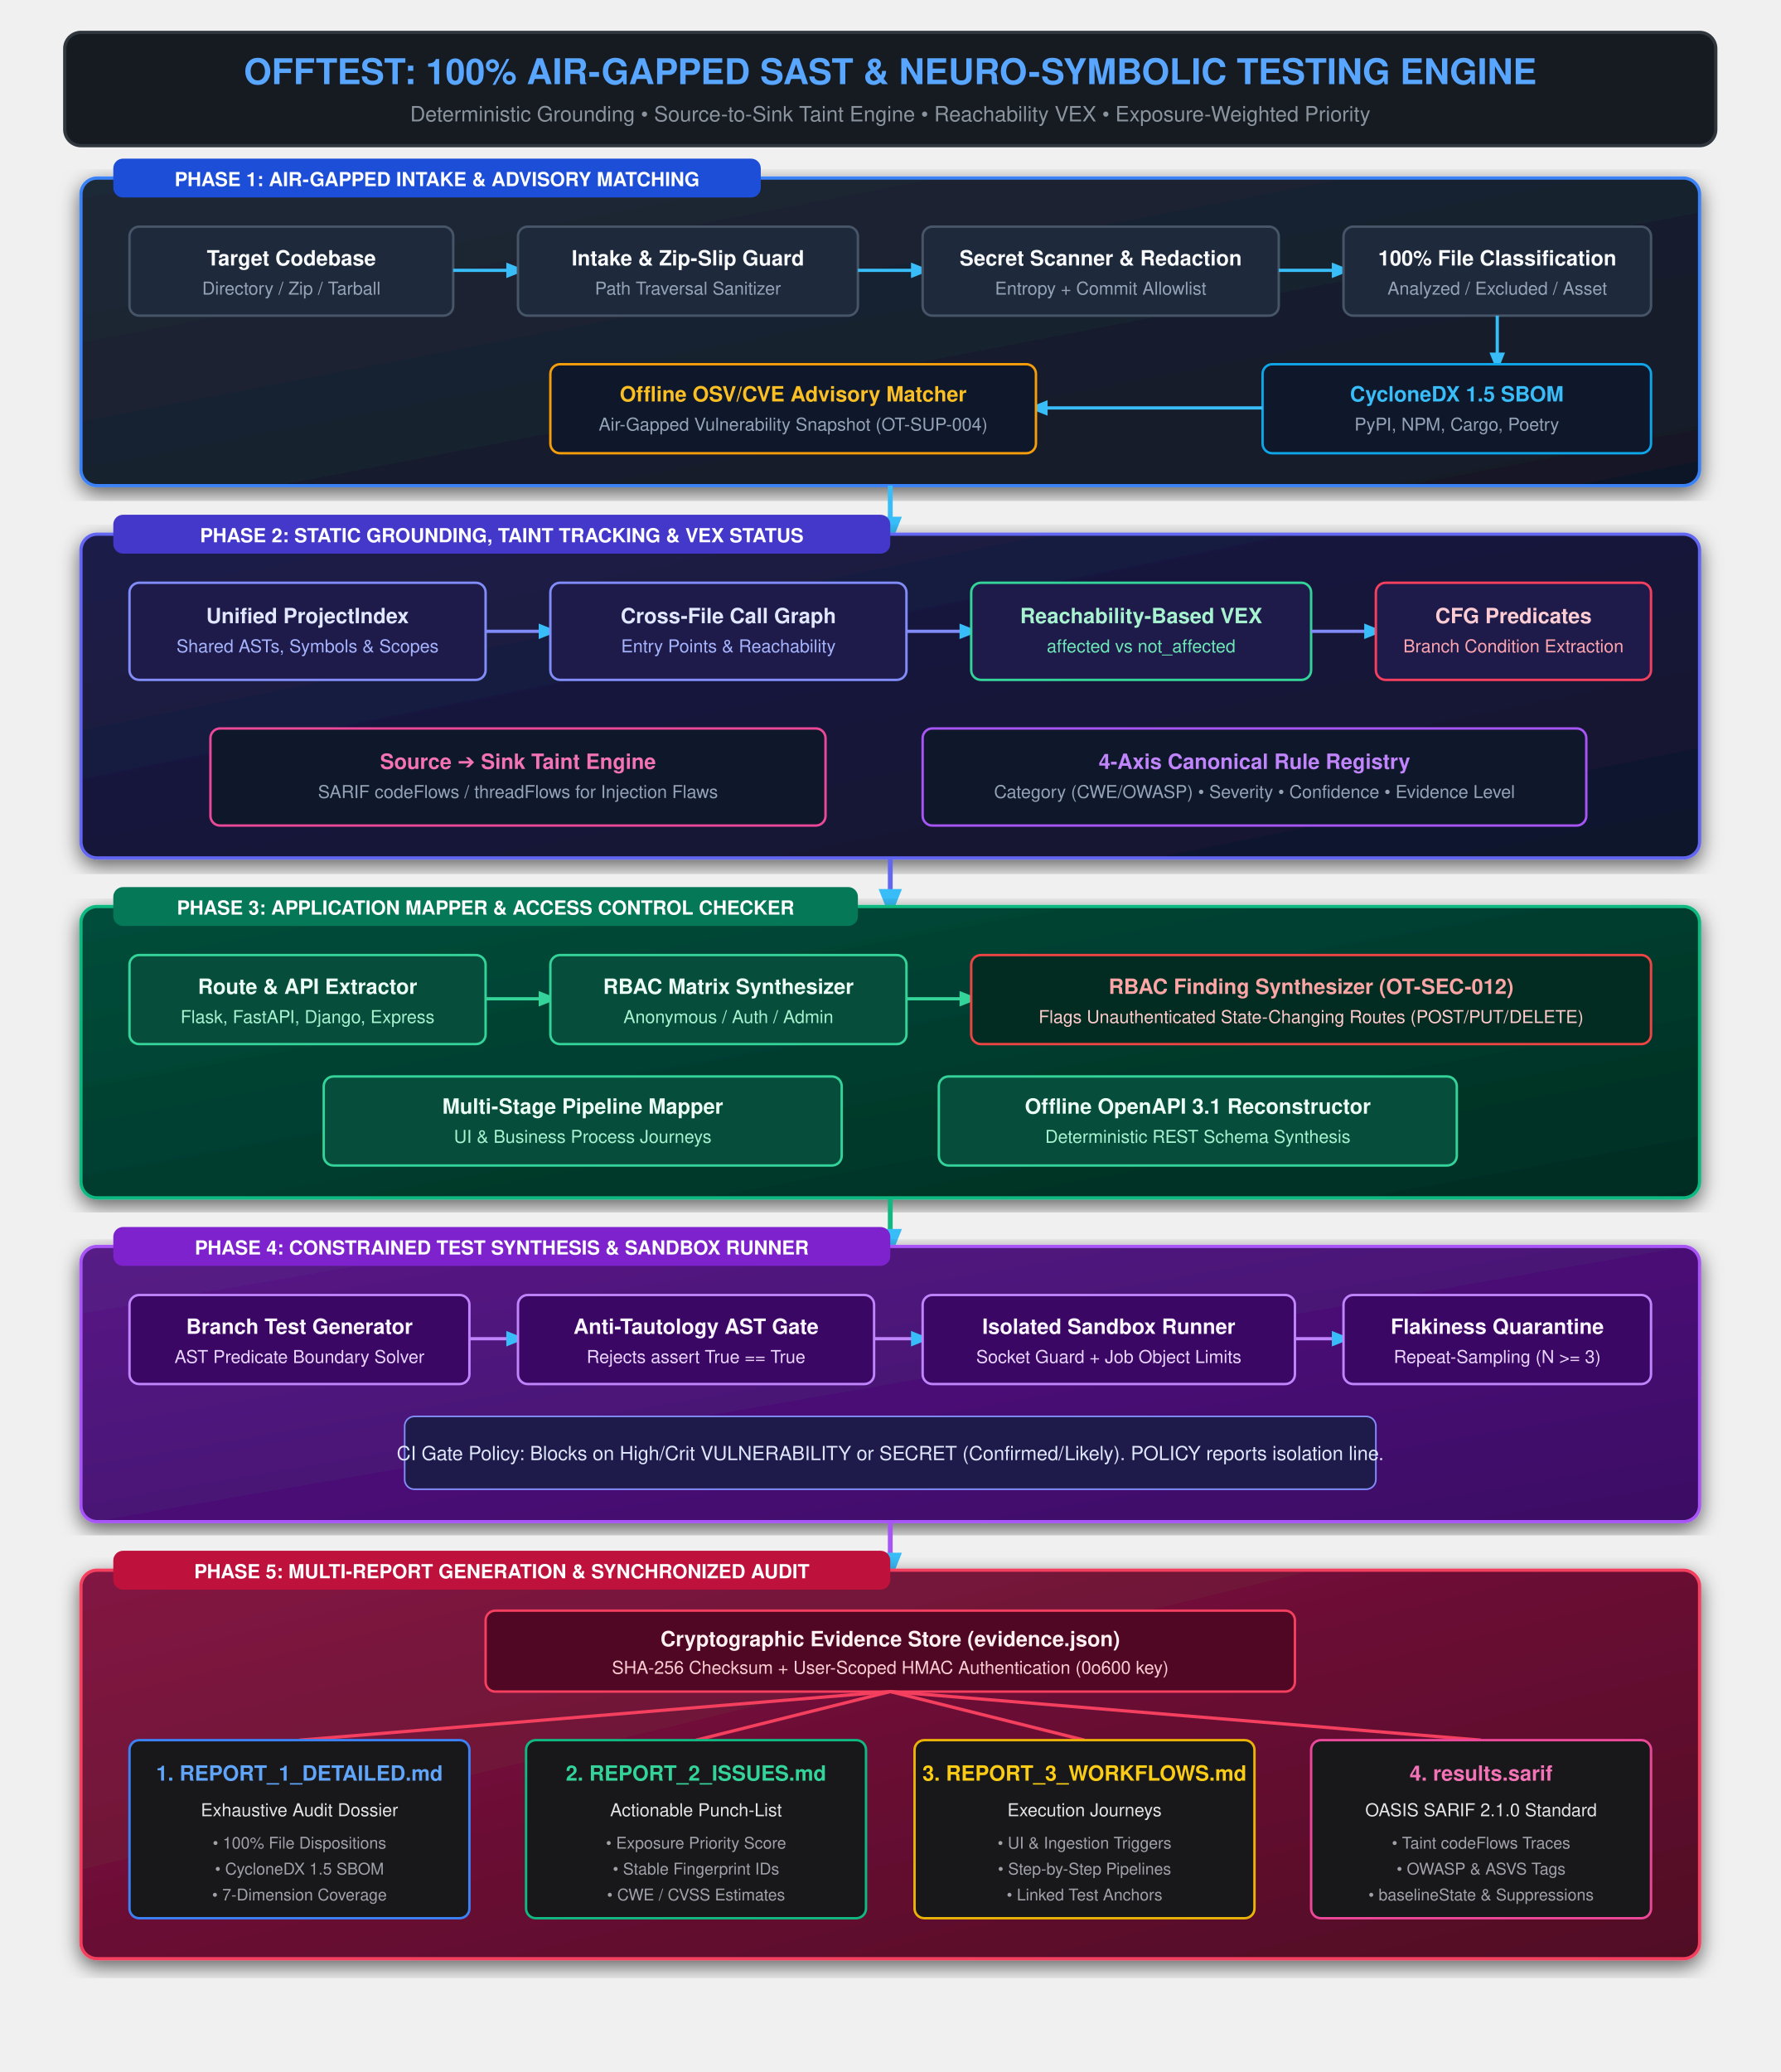
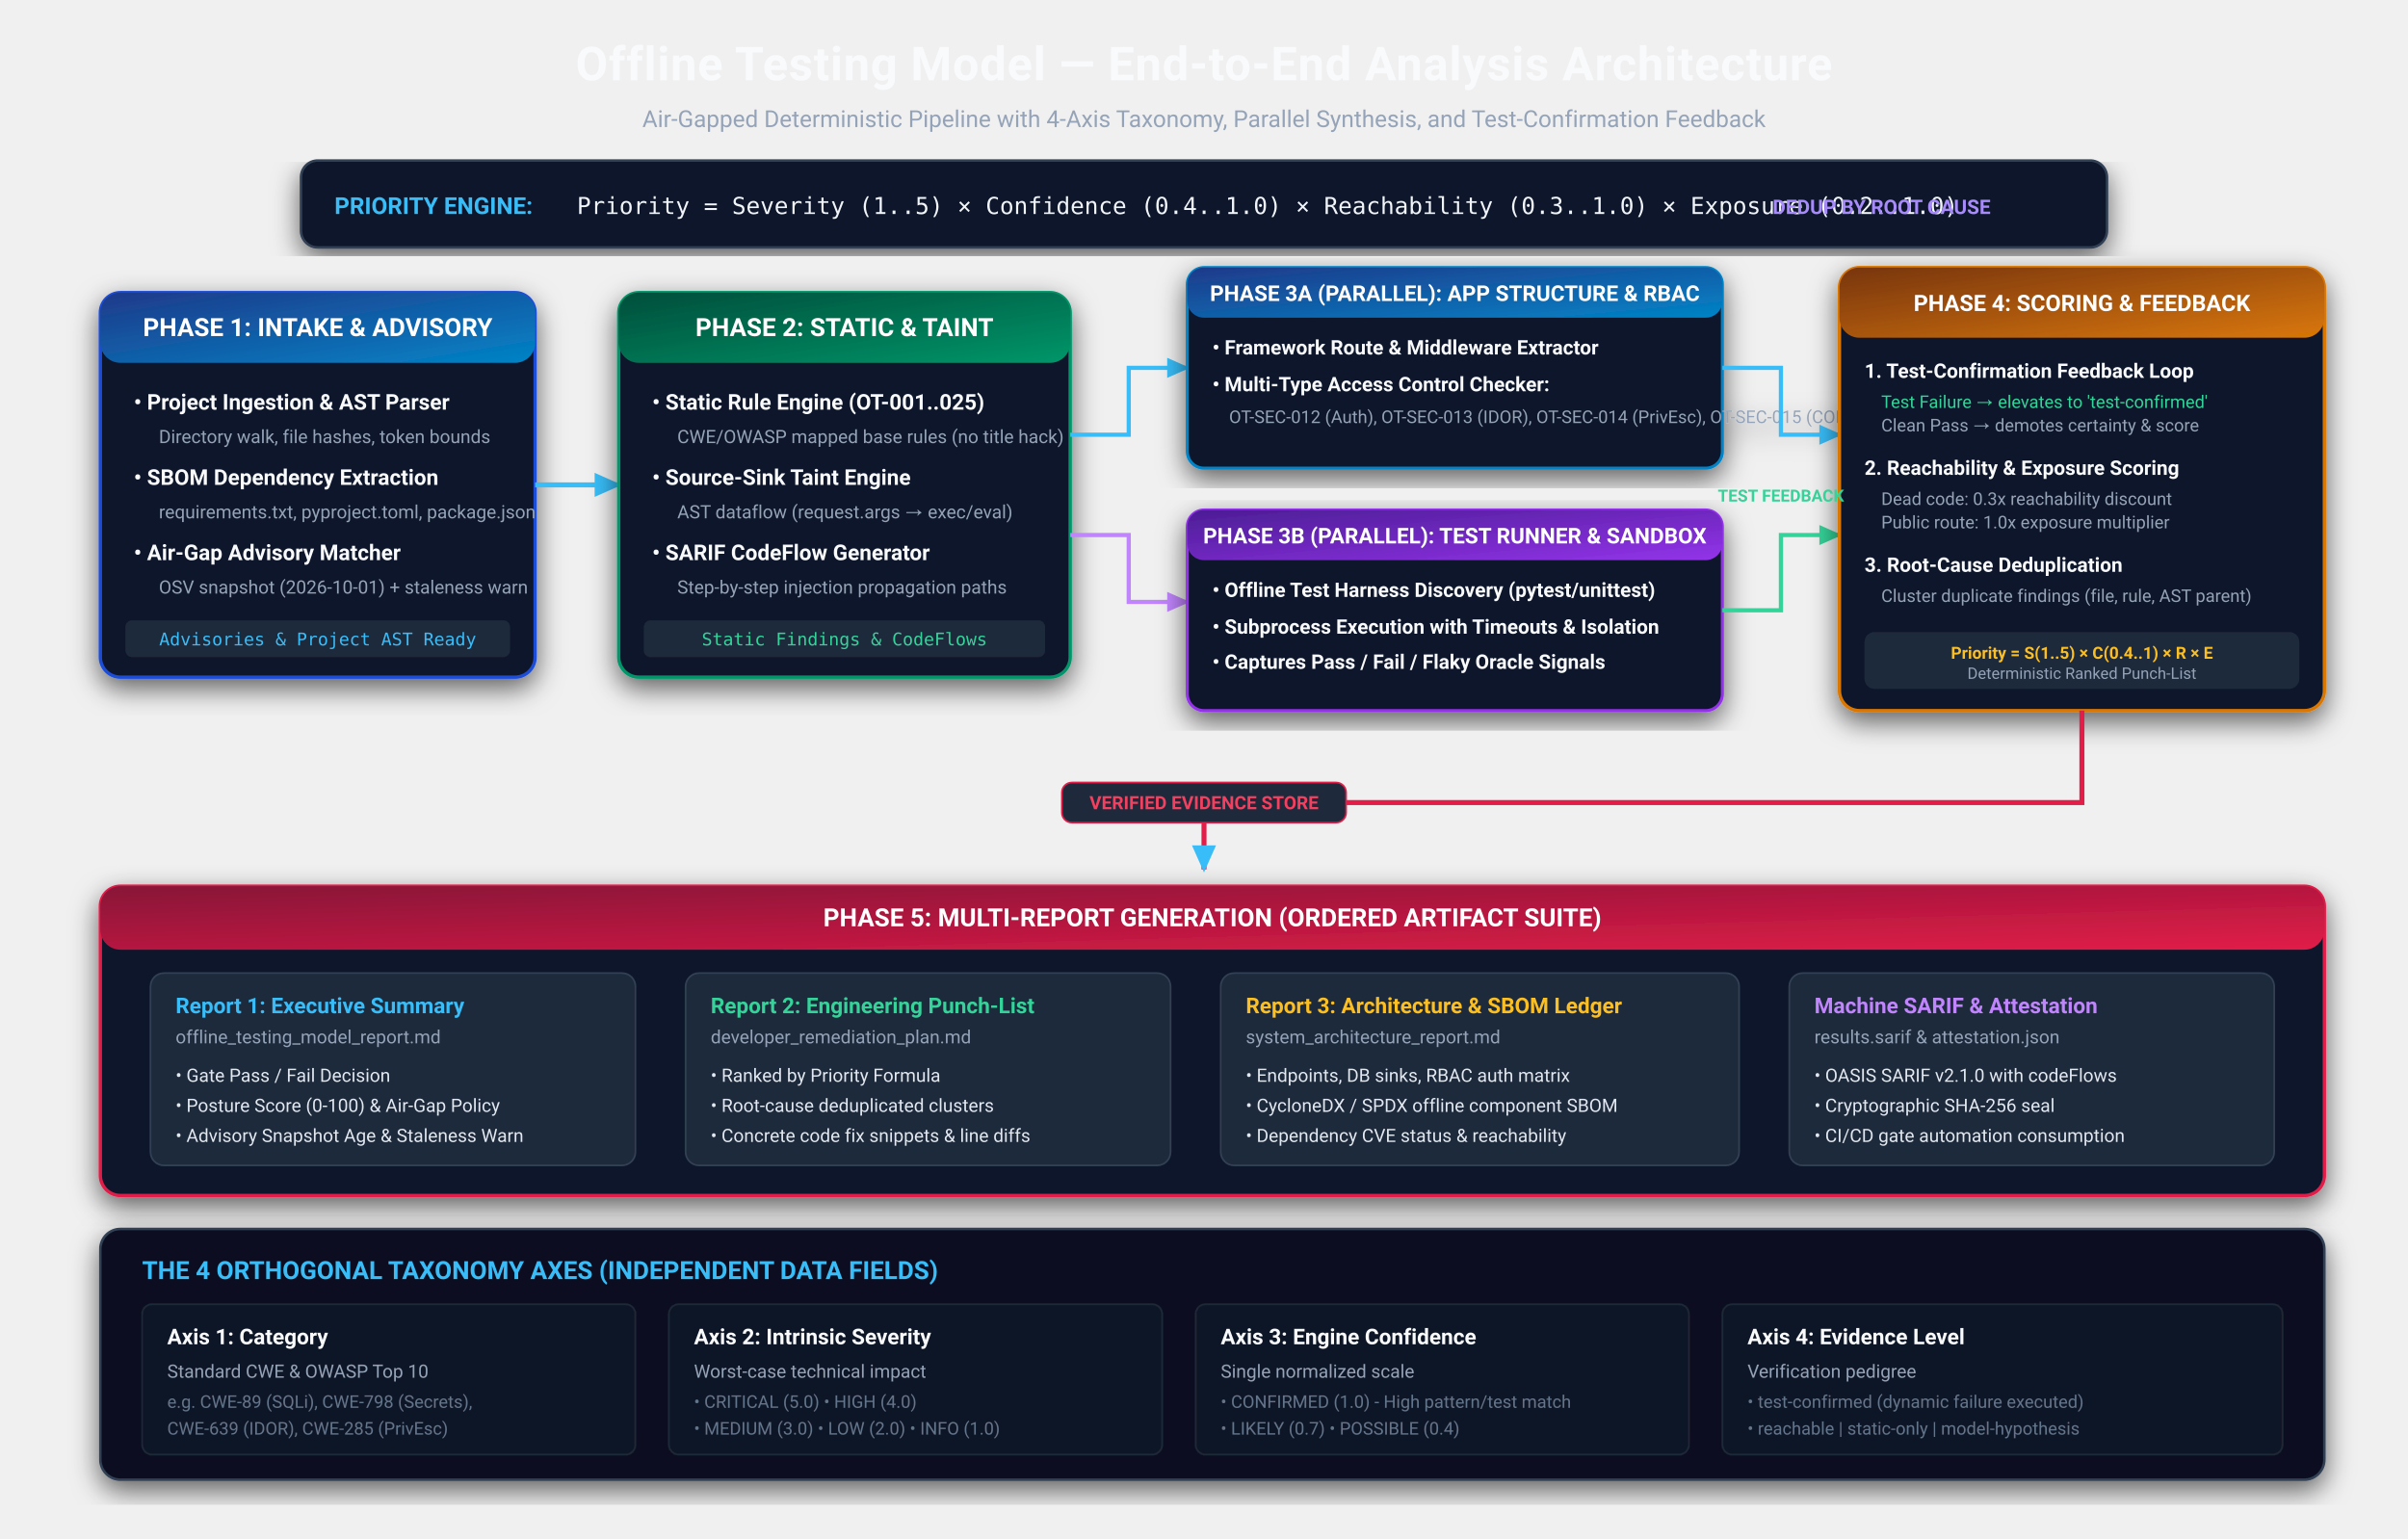
- <svg xmlns="http://www.w3.org/2000/svg" viewBox="0 0 1100 1280" width="100%" height="100%" style="background:#0d1117; font-family:-apple-system, BlinkMacSystemFont, 'Segoe UI', Helvetica, Arial, sans-serif;">
+ <svg xmlns="http://www.w3.org/2000/svg" viewBox="0 0 1440 920" width="100%" height="100%" style="background:#090d16; font-family:-apple-system, BlinkMacSystemFont, 'Segoe UI', Roboto, Helvetica, Arial, sans-serif;">
  <defs>
-     <linearGradient id="p1Grad" x1="0%" y1="0%" x2="100%" y2="100%">
-       <stop offset="0%" stop-color="#1f2937" />
-       <stop offset="100%" stop-color="#111827" />
+     <linearGradient id="grad-blue" x1="0%" y1="0%" x2="100%" y2="100%">
+       <stop offset="0%" stop-color="#1e3a8a" />
+       <stop offset="100%" stop-color="#0284c7" />
    </linearGradient>
-     <linearGradient id="p2Grad" x1="0%" y1="0%" x2="100%" y2="100%">
-       <stop offset="0%" stop-color="#1e1b4b" />
-       <stop offset="100%" stop-color="#0f172a" />
+     <linearGradient id="grad-purple" x1="0%" y1="0%" x2="100%" y2="100%">
+       <stop offset="0%" stop-color="#4c1d95" />
+       <stop offset="100%" stop-color="#9333ea" />
    </linearGradient>
-     <linearGradient id="p3Grad" x1="0%" y1="0%" x2="100%" y2="100%">
+     <linearGradient id="grad-emerald" x1="0%" y1="0%" x2="100%" y2="100%">
      <stop offset="0%" stop-color="#064e3b" />
-       <stop offset="100%" stop-color="#022c22" />
+       <stop offset="100%" stop-color="#059669" />
    </linearGradient>
-     <linearGradient id="p4Grad" x1="0%" y1="0%" x2="100%" y2="100%">
-       <stop offset="0%" stop-color="#581c87" />
-       <stop offset="100%" stop-color="#3b0764" />
+     <linearGradient id="grad-amber" x1="0%" y1="0%" x2="100%" y2="100%">
+       <stop offset="0%" stop-color="#78350f" />
+       <stop offset="100%" stop-color="#d97706" />
    </linearGradient>
-     <linearGradient id="p5Grad" x1="0%" y1="0%" x2="100%" y2="100%">
-       <stop offset="0%" stop-color="#831843" />
-       <stop offset="100%" stop-color="#500724" />
+     <linearGradient id="grad-rose" x1="0%" y1="0%" x2="100%" y2="100%">
+       <stop offset="0%" stop-color="#881337" />
+       <stop offset="100%" stop-color="#e11d48" />
    </linearGradient>
-     <filter id="shadow" x="-5%" y="-5%" width="110%" height="110%">
-       <feDropShadow dx="0" dy="4" stdDeviation="6" flood-color="#000000" flood-opacity="0.6" />
+     <linearGradient id="grad-slate" x1="0%" y1="0%" x2="100%" y2="100%">
+       <stop offset="0%" stop-color="#1e293b" />
+       <stop offset="100%" stop-color="#334155" />
+     </linearGradient>
+     <filter id="shadow" x="-10%" y="-10%" width="120%" height="120%">
+       <feDropShadow dx="0" dy="6" stdDeviation="8" flood-color="#000000" flood-opacity="0.6" />
    </filter>
-     <marker id="arrow" viewBox="0 0 10 10" refX="6" refY="5" markerWidth="6" markerHeight="6" orient="auto-start-reverse">
-       <path d="M 0 1 L 10 5 L 0 9 z" fill="#38bdf8" />
+     <marker id="arrow" viewBox="0 0 10 10" refX="8" refY="5" markerWidth="6" markerHeight="6" orient="auto-start-reverse">
+       <path d="M 0 1 L 9 5 L 0 9 z" fill="#38bdf8" />
    </marker>
-     <marker id="arrowGreen" viewBox="0 0 10 10" refX="6" refY="5" markerWidth="6" markerHeight="6" orient="auto-start-reverse">
-       <path d="M 0 1 L 10 5 L 0 9 z" fill="#34d399" />
+     <marker id="arrow-green" viewBox="0 0 10 10" refX="8" refY="5" markerWidth="6" markerHeight="6" orient="auto-start-reverse">
+       <path d="M 0 1 L 9 5 L 0 9 z" fill="#34d399" />
+     </marker>
+     <marker id="arrow-purple" viewBox="0 0 10 10" refX="8" refY="5" markerWidth="6" markerHeight="6" orient="auto-start-reverse">
+       <path d="M 0 1 L 9 5 L 0 9 z" fill="#c084fc" />
    </marker>
  </defs>
-   <rect x="40" y="20" width="1020" height="70" rx="10" fill="#161b22" stroke="#30363d" stroke-width="2" />
-   <text x="550" y="52" fill="#58a6ff" font-size="22" font-weight="bold" text-anchor="middle">OFFTEST: 100% AIR-GAPPED SAST &amp; NEURO-SYMBOLIC TESTING ENGINE</text>
-   <text x="550" y="75" fill="#8b949e" font-size="13" text-anchor="middle">Deterministic Grounding • Source-to-Sink Taint Engine • Reachability VEX • Exposure-Weighted Priority</text>
-   <g transform="translate(50, 110)">
-     <rect width="1000" height="190" rx="10" fill="url(#p1Grad)" stroke="#3b82f6" stroke-width="2" filter="url(#shadow)" />
-     <rect x="20" y="-12" width="400" height="24" rx="6" fill="#1d4ed8" />
-     <text x="220" y="5" fill="#ffffff" font-size="12" font-weight="bold" text-anchor="middle">PHASE 1: AIR-GAPPED INTAKE &amp; ADVISORY MATCHING</text>
-     <rect x="30" y="30" width="200" height="55" rx="6" fill="#1e293b" stroke="#475569" stroke-width="1.5" />
-     <text x="130" y="54" fill="#f8fafc" font-size="13" font-weight="bold" text-anchor="middle">Target Codebase</text>
-     <text x="130" y="72" fill="#94a3b8" font-size="11" text-anchor="middle">Directory / Zip / Tarball</text>
-     <line x1="230" y1="57" x2="270" y2="57" stroke="#38bdf8" stroke-width="2" marker-end="url(#arrow)" />
-     <rect x="270" y="30" width="210" height="55" rx="6" fill="#1e293b" stroke="#475569" stroke-width="1.5" />
-     <text x="375" y="54" fill="#f8fafc" font-size="13" font-weight="bold" text-anchor="middle">Intake &amp; Zip-Slip Guard</text>
-     <text x="375" y="72" fill="#94a3b8" font-size="11" text-anchor="middle">Path Traversal Sanitizer</text>
-     <line x1="480" y1="57" x2="520" y2="57" stroke="#38bdf8" stroke-width="2" marker-end="url(#arrow)" />
-     <rect x="520" y="30" width="220" height="55" rx="6" fill="#1e293b" stroke="#475569" stroke-width="1.5" />
-     <text x="630" y="54" fill="#f8fafc" font-size="13" font-weight="bold" text-anchor="middle">Secret Scanner &amp; Redaction</text>
-     <text x="630" y="72" fill="#94a3b8" font-size="11" text-anchor="middle">Entropy + Commit Allowlist</text>
-     <line x1="740" y1="57" x2="780" y2="57" stroke="#38bdf8" stroke-width="2" marker-end="url(#arrow)" />
-     <rect x="780" y="30" width="190" height="55" rx="6" fill="#1e293b" stroke="#475569" stroke-width="1.5" />
-     <text x="875" y="54" fill="#f8fafc" font-size="13" font-weight="bold" text-anchor="middle">100% File Classification</text>
-     <text x="875" y="72" fill="#94a3b8" font-size="11" text-anchor="middle">Analyzed / Excluded / Asset</text>
-     <line x1="875" y1="85" x2="875" y2="115" stroke="#38bdf8" stroke-width="2" marker-end="url(#arrow)" />
-     <rect x="730" y="115" width="240" height="55" rx="6" fill="#0f172a" stroke="#0ea5e9" stroke-width="1.5" />
-     <text x="850" y="138" fill="#38bdf8" font-size="13" font-weight="bold" text-anchor="middle">CycloneDX 1.5 SBOM</text>
-     <text x="850" y="156" fill="#94a3b8" font-size="11" text-anchor="middle">PyPI, NPM, Cargo, Poetry</text>
-     <line x1="730" y1="142" x2="590" y2="142" stroke="#38bdf8" stroke-width="2" marker-end="url(#arrow)" />
-     <rect x="290" y="115" width="300" height="55" rx="6" fill="#0f172a" stroke="#f59e0b" stroke-width="1.5" />
-     <text x="440" y="138" fill="#fbbf24" font-size="13" font-weight="bold" text-anchor="middle">Offline OSV/CVE Advisory Matcher</text>
-     <text x="440" y="156" fill="#94a3b8" font-size="11" text-anchor="middle">Air-Gapped Vulnerability Snapshot (OT-SUP-004)</text>
+   <text x="720" y="48" fill="#f8fafc" font-size="28" font-weight="700" text-anchor="middle" letter-spacing="0.5">Offline Testing Model — End-to-End Analysis Architecture</text>
+   <text x="720" y="76" fill="#94a3b8" font-size="14" text-anchor="middle">Air-Gapped Deterministic Pipeline with 4-Axis Taxonomy, Parallel Synthesis, and Test-Confirmation Feedback</text>
+   <rect x="180" y="96" width="1080" height="52" rx="10" fill="#0f172a" stroke="#334155" stroke-width="1.5" filter="url(#shadow)" />
+   <text x="200" y="128" fill="#38bdf8" font-size="14" font-weight="bold">PRIORITY ENGINE:</text>
+   <text x="345" y="128" fill="#f1f5f9" font-size="14" font-family="monospace">Priority = Severity (1..5) × Confidence (0.4..1.0) × Reachability (0.3..1.0) × Exposure (0.2..1.0)</text>
+   <text x="1060" y="128" fill="#a78bfa" font-size="12" font-weight="600">DEDUP BY ROOT CAUSE</text>
+   <g transform="translate(60, 175)" filter="url(#shadow)">
+     <rect width="260" height="230" rx="12" fill="#0f172a" stroke="#1d4ed8" stroke-width="2" />
+     <rect width="260" height="42" rx="12" fill="url(#grad-blue)" />
+     <text x="130" y="26" fill="#ffffff" font-size="15" font-weight="bold" text-anchor="middle">PHASE 1: INTAKE &amp; ADVISORY</text>
+     <text x="20" y="70" fill="#f8fafc" font-size="13" font-weight="600">• Project Ingestion &amp; AST Parser</text>
+     <text x="35" y="90" fill="#94a3b8" font-size="11">Directory walk, file hashes, token bounds</text>
+     <text x="20" y="115" fill="#f8fafc" font-size="13" font-weight="600">• SBOM Dependency Extraction</text>
+     <text x="35" y="135" fill="#94a3b8" font-size="11">requirements.txt, pyproject.toml, package.json</text>
+     <text x="20" y="160" fill="#f8fafc" font-size="13" font-weight="600">• Air-Gap Advisory Matcher</text>
+     <text x="35" y="180" fill="#94a3b8" font-size="11">OSV snapshot (2026-10-01) + staleness warn</text>
+     <rect x="15" y="196" width="230" height="22" rx="4" fill="#1e293b" />
+     <text x="130" y="211" fill="#38bdf8" font-size="10.5" font-family="monospace" text-anchor="middle">Advisories &amp; Project AST Ready</text>
  </g>
-   <line x1="550" y1="300" x2="550" y2="330" stroke="#38bdf8" stroke-width="3" marker-end="url(#arrow)" />
-   <g transform="translate(50, 330)">
-     <rect width="1000" height="200" rx="10" fill="url(#p2Grad)" stroke="#6366f1" stroke-width="2" filter="url(#shadow)" />
-     <rect x="20" y="-12" width="480" height="24" rx="6" fill="#4338ca" />
-     <text x="260" y="5" fill="#ffffff" font-size="12" font-weight="bold" text-anchor="middle">PHASE 2: STATIC GROUNDING, TAINT TRACKING &amp; VEX STATUS</text>
-     <rect x="30" y="30" width="220" height="60" rx="6" fill="#1e1b4b" stroke="#818cf8" stroke-width="1.5" />
-     <text x="140" y="55" fill="#e0e7ff" font-size="13" font-weight="bold" text-anchor="middle">Unified ProjectIndex</text>
-     <text x="140" y="73" fill="#a5b4fc" font-size="11" text-anchor="middle">Shared ASTs, Symbols &amp; Scopes</text>
-     <line x1="250" y1="60" x2="290" y2="60" stroke="#818cf8" stroke-width="2" marker-end="url(#arrow)" />
-     <rect x="290" y="30" width="220" height="60" rx="6" fill="#1e1b4b" stroke="#818cf8" stroke-width="1.5" />
-     <text x="400" y="55" fill="#e0e7ff" font-size="13" font-weight="bold" text-anchor="middle">Cross-File Call Graph</text>
-     <text x="400" y="73" fill="#a5b4fc" font-size="11" text-anchor="middle">Entry Points &amp; Reachability</text>
-     <line x1="510" y1="60" x2="550" y2="60" stroke="#818cf8" stroke-width="2" marker-end="url(#arrow)" />
-     <rect x="550" y="30" width="210" height="60" rx="6" fill="#1e1b4b" stroke="#34d399" stroke-width="1.5" />
-     <text x="655" y="55" fill="#a7f3d0" font-size="13" font-weight="bold" text-anchor="middle">Reachability-Based VEX</text>
-     <text x="655" y="73" fill="#6ee7b7" font-size="11" text-anchor="middle">affected vs not_affected</text>
-     <line x1="760" y1="60" x2="800" y2="60" stroke="#818cf8" stroke-width="2" marker-end="url(#arrow)" />
-     <rect x="800" y="30" width="170" height="60" rx="6" fill="#1e1b4b" stroke="#f43f5e" stroke-width="1.5" />
-     <text x="885" y="55" fill="#fecdd3" font-size="13" font-weight="bold" text-anchor="middle">CFG Predicates</text>
-     <text x="885" y="73" fill="#fda4af" font-size="11" text-anchor="middle">Branch Condition Extraction</text>
-     <rect x="80" y="120" width="380" height="60" rx="6" fill="#0f172a" stroke="#ec4899" stroke-width="1.5" />
-     <text x="270" y="145" fill="#f472b6" font-size="13" font-weight="bold" text-anchor="middle">Source ➔ Sink Taint Engine</text>
-     <text x="270" y="163" fill="#94a3b8" font-size="11" text-anchor="middle">SARIF codeFlows / threadFlows for Injection Flaws</text>
-     <rect x="520" y="120" width="410" height="60" rx="6" fill="#0f172a" stroke="#a855f7" stroke-width="1.5" />
-     <text x="725" y="145" fill="#c084fc" font-size="13" font-weight="bold" text-anchor="middle">4-Axis Canonical Rule Registry</text>
-     <text x="725" y="163" fill="#94a3b8" font-size="11" text-anchor="middle">Category (CWE/OWASP) • Severity • Confidence • Evidence Level</text>
+   <path d="M 320 290 L 370 290" fill="none" stroke="#38bdf8" stroke-width="3" marker-end="url(#arrow)" />
+   <g transform="translate(370, 175)" filter="url(#shadow)">
+     <rect width="270" height="230" rx="12" fill="#0f172a" stroke="#059669" stroke-width="2" />
+     <rect width="270" height="42" rx="12" fill="url(#grad-emerald)" />
+     <text x="135" y="26" fill="#ffffff" font-size="15" font-weight="bold" text-anchor="middle">PHASE 2: STATIC &amp; TAINT</text>
+     <text x="20" y="70" fill="#f8fafc" font-size="13" font-weight="600">• Static Rule Engine (OT-001..025)</text>
+     <text x="35" y="90" fill="#94a3b8" font-size="11">CWE/OWASP mapped base rules (no title hack)</text>
+     <text x="20" y="115" fill="#f8fafc" font-size="13" font-weight="600">• Source-Sink Taint Engine</text>
+     <text x="35" y="135" fill="#94a3b8" font-size="11">AST dataflow (request.args → exec/eval)</text>
+     <text x="20" y="160" fill="#f8fafc" font-size="13" font-weight="600">• SARIF CodeFlow Generator</text>
+     <text x="35" y="180" fill="#94a3b8" font-size="11">Step-by-step injection propagation paths</text>
+     <rect x="15" y="196" width="240" height="22" rx="4" fill="#1e293b" />
+     <text x="135" y="211" fill="#34d399" font-size="10.5" font-family="monospace" text-anchor="middle">Static Findings &amp; CodeFlows</text>
  </g>
-   <line x1="550" y1="530" x2="550" y2="560" stroke="#6366f1" stroke-width="3" marker-end="url(#arrow)" />
-   <g transform="translate(50, 560)">
-     <rect width="1000" height="180" rx="10" fill="url(#p3Grad)" stroke="#10b981" stroke-width="2" filter="url(#shadow)" />
-     <rect x="20" y="-12" width="460" height="24" rx="6" fill="#047857" />
-     <text x="250" y="5" fill="#ffffff" font-size="12" font-weight="bold" text-anchor="middle">PHASE 3: APPLICATION MAPPER &amp; ACCESS CONTROL CHECKER</text>
-     <rect x="30" y="30" width="220" height="55" rx="6" fill="#064e3b" stroke="#34d399" stroke-width="1.5" />
-     <text x="140" y="54" fill="#ecfdf5" font-size="13" font-weight="bold" text-anchor="middle">Route &amp; API Extractor</text>
-     <text x="140" y="72" fill="#a7f3d0" font-size="11" text-anchor="middle">Flask, FastAPI, Django, Express</text>
-     <line x1="250" y1="57" x2="290" y2="57" stroke="#34d399" stroke-width="2" marker-end="url(#arrowGreen)" />
-     <rect x="290" y="30" width="220" height="55" rx="6" fill="#064e3b" stroke="#34d399" stroke-width="1.5" />
-     <text x="400" y="54" fill="#ecfdf5" font-size="13" font-weight="bold" text-anchor="middle">RBAC Matrix Synthesizer</text>
-     <text x="400" y="72" fill="#a7f3d0" font-size="11" text-anchor="middle">Anonymous / Auth / Admin</text>
-     <line x1="510" y1="57" x2="550" y2="57" stroke="#34d399" stroke-width="2" marker-end="url(#arrowGreen)" />
-     <rect x="550" y="30" width="420" height="55" rx="6" fill="#022c22" stroke="#ef4444" stroke-width="1.5" />
-     <text x="760" y="54" fill="#fca5a5" font-size="13" font-weight="bold" text-anchor="middle">RBAC Finding Synthesizer (OT-SEC-012)</text>
-     <text x="760" y="72" fill="#fecaca" font-size="11" text-anchor="middle">Flags Unauthenticated State-Changing Routes (POST/PUT/DELETE)</text>
-     <rect x="150" y="105" width="320" height="55" rx="6" fill="#064e3b" stroke="#34d399" stroke-width="1.5" />
-     <text x="310" y="128" fill="#ecfdf5" font-size="13" font-weight="bold" text-anchor="middle">Multi-Stage Pipeline Mapper</text>
-     <text x="310" y="146" fill="#a7f3d0" font-size="11" text-anchor="middle">UI &amp; Business Process Journeys</text>
-     <rect x="530" y="105" width="320" height="55" rx="6" fill="#064e3b" stroke="#34d399" stroke-width="1.5" />
-     <text x="690" y="128" fill="#ecfdf5" font-size="13" font-weight="bold" text-anchor="middle">Offline OpenAPI 3.1 Reconstructor</text>
-     <text x="690" y="146" fill="#a7f3d0" font-size="11" text-anchor="middle">Deterministic REST Schema Synthesis</text>
+   <path d="M 640 260 L 675 260 L 675 220 L 710 220" fill="none" stroke="#38bdf8" stroke-width="2.5" marker-end="url(#arrow)" />
+   <path d="M 640 320 L 675 320 L 675 360 L 710 360" fill="none" stroke="#c084fc" stroke-width="2.5" marker-end="url(#arrow-purple)" />
+   <g transform="translate(710, 160)" filter="url(#shadow)">
+     <rect width="320" height="120" rx="10" fill="#0f172a" stroke="#0284c7" stroke-width="1.8" />
+     <rect width="320" height="30" rx="10" fill="url(#grad-blue)" />
+     <text x="160" y="20" fill="#ffffff" font-size="13" font-weight="bold" text-anchor="middle">PHASE 3A (PARALLEL): APP STRUCTURE &amp; RBAC</text>
+     <text x="15" y="52" fill="#f8fafc" font-size="12" font-weight="600">• Framework Route &amp; Middleware Extractor</text>
+     <text x="15" y="74" fill="#f8fafc" font-size="12" font-weight="600">• Multi-Type Access Control Checker:</text>
+     <text x="25" y="93" fill="#94a3b8" font-size="10.5">OT-SEC-012 (Auth), OT-SEC-013 (IDOR), OT-SEC-014 (PrivEsc), OT-SEC-015 (CORS)</text>
  </g>
-   <line x1="550" y1="740" x2="550" y2="770" stroke="#10b981" stroke-width="3" marker-end="url(#arrow)" />
-   <g transform="translate(50, 770)">
-     <rect width="1000" height="170" rx="10" fill="url(#p4Grad)" stroke="#a855f7" stroke-width="2" filter="url(#shadow)" />
-     <rect x="20" y="-12" width="480" height="24" rx="6" fill="#7e22ce" />
-     <text x="260" y="5" fill="#ffffff" font-size="12" font-weight="bold" text-anchor="middle">PHASE 4: CONSTRAINED TEST SYNTHESIS &amp; SANDBOX RUNNER</text>
-     <rect x="30" y="30" width="210" height="55" rx="6" fill="#3b0764" stroke="#c084fc" stroke-width="1.5" />
-     <text x="135" y="54" fill="#faf5ff" font-size="13" font-weight="bold" text-anchor="middle">Branch Test Generator</text>
-     <text x="135" y="72" fill="#e9d5ff" font-size="11" text-anchor="middle">AST Predicate Boundary Solver</text>
-     <line x1="240" y1="57" x2="270" y2="57" stroke="#c084fc" stroke-width="2" marker-end="url(#arrow)" />
-     <rect x="270" y="30" width="220" height="55" rx="6" fill="#3b0764" stroke="#c084fc" stroke-width="1.5" />
-     <text x="380" y="54" fill="#faf5ff" font-size="13" font-weight="bold" text-anchor="middle">Anti-Tautology AST Gate</text>
-     <text x="380" y="72" fill="#e9d5ff" font-size="11" text-anchor="middle">Rejects assert True == True</text>
-     <line x1="490" y1="57" x2="520" y2="57" stroke="#c084fc" stroke-width="2" marker-end="url(#arrow)" />
-     <rect x="520" y="30" width="230" height="55" rx="6" fill="#3b0764" stroke="#c084fc" stroke-width="1.5" />
-     <text x="635" y="54" fill="#faf5ff" font-size="13" font-weight="bold" text-anchor="middle">Isolated Sandbox Runner</text>
-     <text x="635" y="72" fill="#e9d5ff" font-size="11" text-anchor="middle">Socket Guard + Job Object Limits</text>
-     <line x1="750" y1="57" x2="780" y2="57" stroke="#c084fc" stroke-width="2" marker-end="url(#arrow)" />
-     <rect x="780" y="30" width="190" height="55" rx="6" fill="#3b0764" stroke="#c084fc" stroke-width="1.5" />
-     <text x="875" y="54" fill="#faf5ff" font-size="13" font-weight="bold" text-anchor="middle">Flakiness Quarantine</text>
-     <text x="875" y="72" fill="#e9d5ff" font-size="11" text-anchor="middle">Repeat-Sampling (N &gt;= 3)</text>
-     <rect x="200" y="105" width="600" height="45" rx="6" fill="#1e1b4b" stroke="#818cf8" stroke-width="1" />
-     <text x="500" y="132" fill="#e0e7ff" font-size="12" text-anchor="middle">CI Gate Policy: Blocks on High/Crit VULNERABILITY or SECRET (Confirmed/Likely). POLICY reports isolation line.</text>
+   <g transform="translate(710, 305)" filter="url(#shadow)">
+     <rect width="320" height="120" rx="10" fill="#0f172a" stroke="#9333ea" stroke-width="1.8" />
+     <rect width="320" height="30" rx="10" fill="url(#grad-purple)" />
+     <text x="160" y="20" fill="#ffffff" font-size="13" font-weight="bold" text-anchor="middle">PHASE 3B (PARALLEL): TEST RUNNER &amp; SANDBOX</text>
+     <text x="15" y="52" fill="#f8fafc" font-size="12" font-weight="600">• Offline Test Harness Discovery (pytest/unittest)</text>
+     <text x="15" y="74" fill="#f8fafc" font-size="12" font-weight="600">• Subprocess Execution with Timeouts &amp; Isolation</text>
+     <text x="15" y="95" fill="#f8fafc" font-size="12" font-weight="600">• Captures Pass / Fail / Flaky Oracle Signals</text>
  </g>
-   <line x1="550" y1="940" x2="550" y2="970" stroke="#a855f7" stroke-width="3" marker-end="url(#arrow)" />
-   <g transform="translate(50, 970)">
-     <rect width="1000" height="240" rx="10" fill="url(#p5Grad)" stroke="#f43f5e" stroke-width="2" filter="url(#shadow)" />
-     <rect x="20" y="-12" width="480" height="24" rx="6" fill="#be123c" />
-     <text x="260" y="5" fill="#ffffff" font-size="12" font-weight="bold" text-anchor="middle">PHASE 5: MULTI-REPORT GENERATION &amp; SYNCHRONIZED AUDIT</text>
-     <rect x="250" y="25" width="500" height="50" rx="6" fill="#500724" stroke="#f43f5e" stroke-width="1.5" />
-     <text x="500" y="47" fill="#fff1f2" font-size="13" font-weight="bold" text-anchor="middle">Cryptographic Evidence Store (evidence.json)</text>
-     <text x="500" y="64" fill="#fecdd3" font-size="11" text-anchor="middle">SHA-256 Checksum + User-Scoped HMAC Authentication (0o600 key)</text>
-     <line x1="500" y1="75" x2="135" y2="105" stroke="#f43f5e" stroke-width="2" />
-     <line x1="500" y1="75" x2="380" y2="105" stroke="#f43f5e" stroke-width="2" />
-     <line x1="500" y1="75" x2="620" y2="105" stroke="#f43f5e" stroke-width="2" />
-     <line x1="500" y1="75" x2="865" y2="105" stroke="#f43f5e" stroke-width="2" />
-     <rect x="30" y="105" width="210" height="110" rx="6" fill="#18181b" stroke="#3b82f6" stroke-width="1.5" />
-     <text x="135" y="130" fill="#60a5fa" font-size="13" font-weight="bold" text-anchor="middle">1. REPORT_1_DETAILED.md</text>
-     <text x="135" y="152" fill="#e4e4e7" font-size="11" text-anchor="middle">Exhaustive Audit Dossier</text>
-     <text x="135" y="172" fill="#a1a1aa" font-size="10" text-anchor="middle">• 100% File Dispositions</text>
-     <text x="135" y="188" fill="#a1a1aa" font-size="10" text-anchor="middle">• CycloneDX 1.5 SBOM</text>
-     <text x="135" y="204" fill="#a1a1aa" font-size="10" text-anchor="middle">• 7-Dimension Coverage</text>
-     <rect x="275" y="105" width="210" height="110" rx="6" fill="#18181b" stroke="#10b981" stroke-width="1.5" />
-     <text x="380" y="130" fill="#34d399" font-size="13" font-weight="bold" text-anchor="middle">2. REPORT_2_ISSUES.md</text>
-     <text x="380" y="152" fill="#e4e4e7" font-size="11" text-anchor="middle">Actionable Punch-List</text>
-     <text x="380" y="172" fill="#a1a1aa" font-size="10" text-anchor="middle">• Exposure Priority Score</text>
-     <text x="380" y="188" fill="#a1a1aa" font-size="10" text-anchor="middle">• Stable Fingerprint IDs</text>
-     <text x="380" y="204" fill="#a1a1aa" font-size="10" text-anchor="middle">• CWE / CVSS Estimates</text>
-     <rect x="515" y="105" width="210" height="110" rx="6" fill="#18181b" stroke="#eab308" stroke-width="1.5" />
-     <text x="620" y="130" fill="#facc15" font-size="13" font-weight="bold" text-anchor="middle">3. REPORT_3_WORKFLOWS.md</text>
-     <text x="620" y="152" fill="#e4e4e7" font-size="11" text-anchor="middle">Execution Journeys</text>
-     <text x="620" y="172" fill="#a1a1aa" font-size="10" text-anchor="middle">• UI &amp; Ingestion Triggers</text>
-     <text x="620" y="188" fill="#a1a1aa" font-size="10" text-anchor="middle">• Step-by-Step Pipelines</text>
-     <text x="620" y="204" fill="#a1a1aa" font-size="10" text-anchor="middle">• Linked Test Anchors</text>
-     <rect x="760" y="105" width="210" height="110" rx="6" fill="#18181b" stroke="#ec4899" stroke-width="1.5" />
-     <text x="865" y="130" fill="#f472b6" font-size="13" font-weight="bold" text-anchor="middle">4. results.sarif</text>
-     <text x="865" y="152" fill="#e4e4e7" font-size="11" text-anchor="middle">OASIS SARIF 2.1.0 Standard</text>
-     <text x="865" y="172" fill="#a1a1aa" font-size="10" text-anchor="middle">• Taint codeFlows Traces</text>
-     <text x="865" y="188" fill="#a1a1aa" font-size="10" text-anchor="middle">• OWASP &amp; ASVS Tags</text>
-     <text x="865" y="204" fill="#a1a1aa" font-size="10" text-anchor="middle">• baselineState &amp; Suppressions</text>
+   <path d="M 1030 220 L 1065 220 L 1065 260 L 1100 260" fill="none" stroke="#38bdf8" stroke-width="2.5" marker-end="url(#arrow)" />
+   <path d="M 1030 365 L 1065 365 L 1065 320 L 1100 320" fill="none" stroke="#34d399" stroke-width="2.5" marker-end="url(#arrow-green)" />
+   <g transform="translate(1100, 160)" filter="url(#shadow)">
+     <rect width="290" height="265" rx="12" fill="#0f172a" stroke="#d97706" stroke-width="2" />
+     <rect width="290" height="42" rx="12" fill="url(#grad-amber)" />
+     <text x="145" y="26" fill="#ffffff" font-size="13.5" font-weight="bold" text-anchor="middle">PHASE 4: SCORING &amp; FEEDBACK</text>
+     <text x="15" y="66" fill="#f8fafc" font-size="12" font-weight="600">1. Test-Confirmation Feedback Loop</text>
+     <text x="25" y="84" fill="#34d399" font-size="10.5">Test Failure → elevates to 'test-confirmed'</text>
+     <text x="25" y="98" fill="#94a3b8" font-size="10.5">Clean Pass → demotes certainty &amp; score</text>
+     <text x="15" y="124" fill="#f8fafc" font-size="12" font-weight="600">2. Reachability &amp; Exposure Scoring</text>
+     <text x="25" y="142" fill="#94a3b8" font-size="10.5">Dead code: 0.3x reachability discount</text>
+     <text x="25" y="156" fill="#94a3b8" font-size="10.5">Public route: 1.0x exposure multiplier</text>
+     <text x="15" y="182" fill="#f8fafc" font-size="12" font-weight="600">3. Root-Cause Deduplication</text>
+     <text x="25" y="200" fill="#94a3b8" font-size="10.5">Cluster duplicate findings (file, rule, AST parent)</text>
+     <rect x="15" y="218" width="260" height="34" rx="6" fill="#1e293b" />
+     <text x="145" y="234" fill="#fbbf24" font-size="10" font-weight="bold" text-anchor="middle">Priority = S(1..5) × C(0.4..1) × R × E</text>
+     <text x="145" y="246" fill="#94a3b8" font-size="9.5" text-anchor="middle">Deterministic Ranked Punch-List</text>
+   </g>
+   <text x="1065" y="300" fill="#34d399" font-size="10" font-weight="bold" text-anchor="middle">TEST FEEDBACK</text>
+   <path d="M 1245 425 L 1245 480 L 720 480 L 720 520" fill="none" stroke="#e11d48" stroke-width="3" marker-end="url(#arrow)" />
+   <rect x="635" y="468" width="170" height="24" rx="6" fill="#1e293b" stroke="#e11d48" />
+   <text x="720" y="484" fill="#f43f5e" font-size="11" font-weight="bold" text-anchor="middle">VERIFIED EVIDENCE STORE</text>
+   <g transform="translate(60, 530)" filter="url(#shadow)">
+     <rect width="1330" height="185" rx="12" fill="#0f172a" stroke="#e11d48" stroke-width="2" />
+     <rect width="1330" height="38" rx="12" fill="url(#grad-rose)" />
+     <text x="665" y="24" fill="#ffffff" font-size="15" font-weight="bold" text-anchor="middle">PHASE 5: MULTI-REPORT GENERATION (ORDERED ARTIFACT SUITE)</text>
+     <g transform="translate(30, 52)">
+       <rect width="290" height="115" rx="8" fill="#1e293b" stroke="#334155" />
+       <text x="15" y="24" fill="#38bdf8" font-size="13" font-weight="bold">Report 1: Executive Summary</text>
+       <text x="15" y="42" fill="#94a3b8" font-size="11">offline_testing_model_report.md</text>
+       <text x="15" y="65" fill="#e2e8f0" font-size="11">• Gate Pass / Fail Decision</text>
+       <text x="15" y="83" fill="#e2e8f0" font-size="11">• Posture Score (0-100) &amp; Air-Gap Policy</text>
+       <text x="15" y="101" fill="#e2e8f0" font-size="11">• Advisory Snapshot Age &amp; Staleness Warn</text>
+     </g>
+     <g transform="translate(350, 52)">
+       <rect width="290" height="115" rx="8" fill="#1e293b" stroke="#334155" />
+       <text x="15" y="24" fill="#34d399" font-size="13" font-weight="bold">Report 2: Engineering Punch-List</text>
+       <text x="15" y="42" fill="#94a3b8" font-size="11">developer_remediation_plan.md</text>
+       <text x="15" y="65" fill="#e2e8f0" font-size="11">• Ranked by Priority Formula</text>
+       <text x="15" y="83" fill="#e2e8f0" font-size="11">• Root-cause deduplicated clusters</text>
+       <text x="15" y="101" fill="#e2e8f0" font-size="11">• Concrete code fix snippets &amp; line diffs</text>
+     </g>
+     <g transform="translate(670, 52)">
+       <rect width="310" height="115" rx="8" fill="#1e293b" stroke="#334155" />
+       <text x="15" y="24" fill="#fbbf24" font-size="13" font-weight="bold">Report 3: Architecture &amp; SBOM Ledger</text>
+       <text x="15" y="42" fill="#94a3b8" font-size="11">system_architecture_report.md</text>
+       <text x="15" y="65" fill="#e2e8f0" font-size="11">• Endpoints, DB sinks, RBAC auth matrix</text>
+       <text x="15" y="83" fill="#e2e8f0" font-size="11">• CycloneDX / SPDX offline component SBOM</text>
+       <text x="15" y="101" fill="#e2e8f0" font-size="11">• Dependency CVE status &amp; reachability</text>
+     </g>
+     <g transform="translate(1010, 52)">
+       <rect width="290" height="115" rx="8" fill="#1e293b" stroke="#334155" />
+       <text x="15" y="24" fill="#c084fc" font-size="13" font-weight="bold">Machine SARIF &amp; Attestation</text>
+       <text x="15" y="42" fill="#94a3b8" font-size="11">results.sarif &amp; attestation.json</text>
+       <text x="15" y="65" fill="#e2e8f0" font-size="11">• OASIS SARIF v2.1.0 with codeFlows</text>
+       <text x="15" y="83" fill="#e2e8f0" font-size="11">• Cryptographic SHA-256 seal</text>
+       <text x="15" y="101" fill="#e2e8f0" font-size="11">• CI/CD gate automation consumption</text>
+     </g>
+   </g>
+   <g transform="translate(60, 735)" filter="url(#shadow)">
+     <rect width="1330" height="150" rx="12" fill="#0b1120" stroke="#334155" stroke-width="1.5" />
+     <text x="25" y="30" fill="#38bdf8" font-size="15" font-weight="bold">THE 4 ORTHOGONAL TAXONOMY AXES (INDEPENDENT DATA FIELDS)</text>
+     <g transform="translate(25, 45)">
+       <rect width="295" height="90" rx="6" fill="#111827" stroke="#1f2937" />
+       <text x="15" y="24" fill="#f8fafc" font-size="13" font-weight="bold">Axis 1: Category</text>
+       <text x="15" y="44" fill="#94a3b8" font-size="11">Standard CWE &amp; OWASP Top 10</text>
+       <text x="15" y="62" fill="#64748b" font-size="10.5">e.g. CWE-89 (SQLi), CWE-798 (Secrets),</text>
+       <text x="15" y="78" fill="#64748b" font-size="10.5">CWE-639 (IDOR), CWE-285 (PrivEsc)</text>
+     </g>
+     <g transform="translate(340, 45)">
+       <rect width="295" height="90" rx="6" fill="#111827" stroke="#1f2937" />
+       <text x="15" y="24" fill="#f8fafc" font-size="13" font-weight="bold">Axis 2: Intrinsic Severity</text>
+       <text x="15" y="44" fill="#94a3b8" font-size="11">Worst-case technical impact</text>
+       <text x="15" y="62" fill="#64748b" font-size="10.5">• CRITICAL (5.0)  • HIGH (4.0)</text>
+       <text x="15" y="78" fill="#64748b" font-size="10.5">• MEDIUM (3.0)    • LOW (2.0)  • INFO (1.0)</text>
+     </g>
+     <g transform="translate(655, 45)">
+       <rect width="295" height="90" rx="6" fill="#111827" stroke="#1f2937" />
+       <text x="15" y="24" fill="#f8fafc" font-size="13" font-weight="bold">Axis 3: Engine Confidence</text>
+       <text x="15" y="44" fill="#94a3b8" font-size="11">Single normalized scale</text>
+       <text x="15" y="62" fill="#64748b" font-size="10.5">• CONFIRMED (1.0) - High pattern/test match</text>
+       <text x="15" y="78" fill="#64748b" font-size="10.5">• LIKELY (0.7)  • POSSIBLE (0.4)</text>
+     </g>
+     <g transform="translate(970, 45)">
+       <rect width="335" height="90" rx="6" fill="#111827" stroke="#1f2937" />
+       <text x="15" y="24" fill="#f8fafc" font-size="13" font-weight="bold">Axis 4: Evidence Level</text>
+       <text x="15" y="44" fill="#94a3b8" font-size="11">Verification pedigree</text>
+       <text x="15" y="62" fill="#64748b" font-size="10.5">• test-confirmed (dynamic failure executed)</text>
+       <text x="15" y="78" fill="#64748b" font-size="10.5">• reachable | static-only | model-hypothesis</text>
+     </g>
  </g>
</svg>
